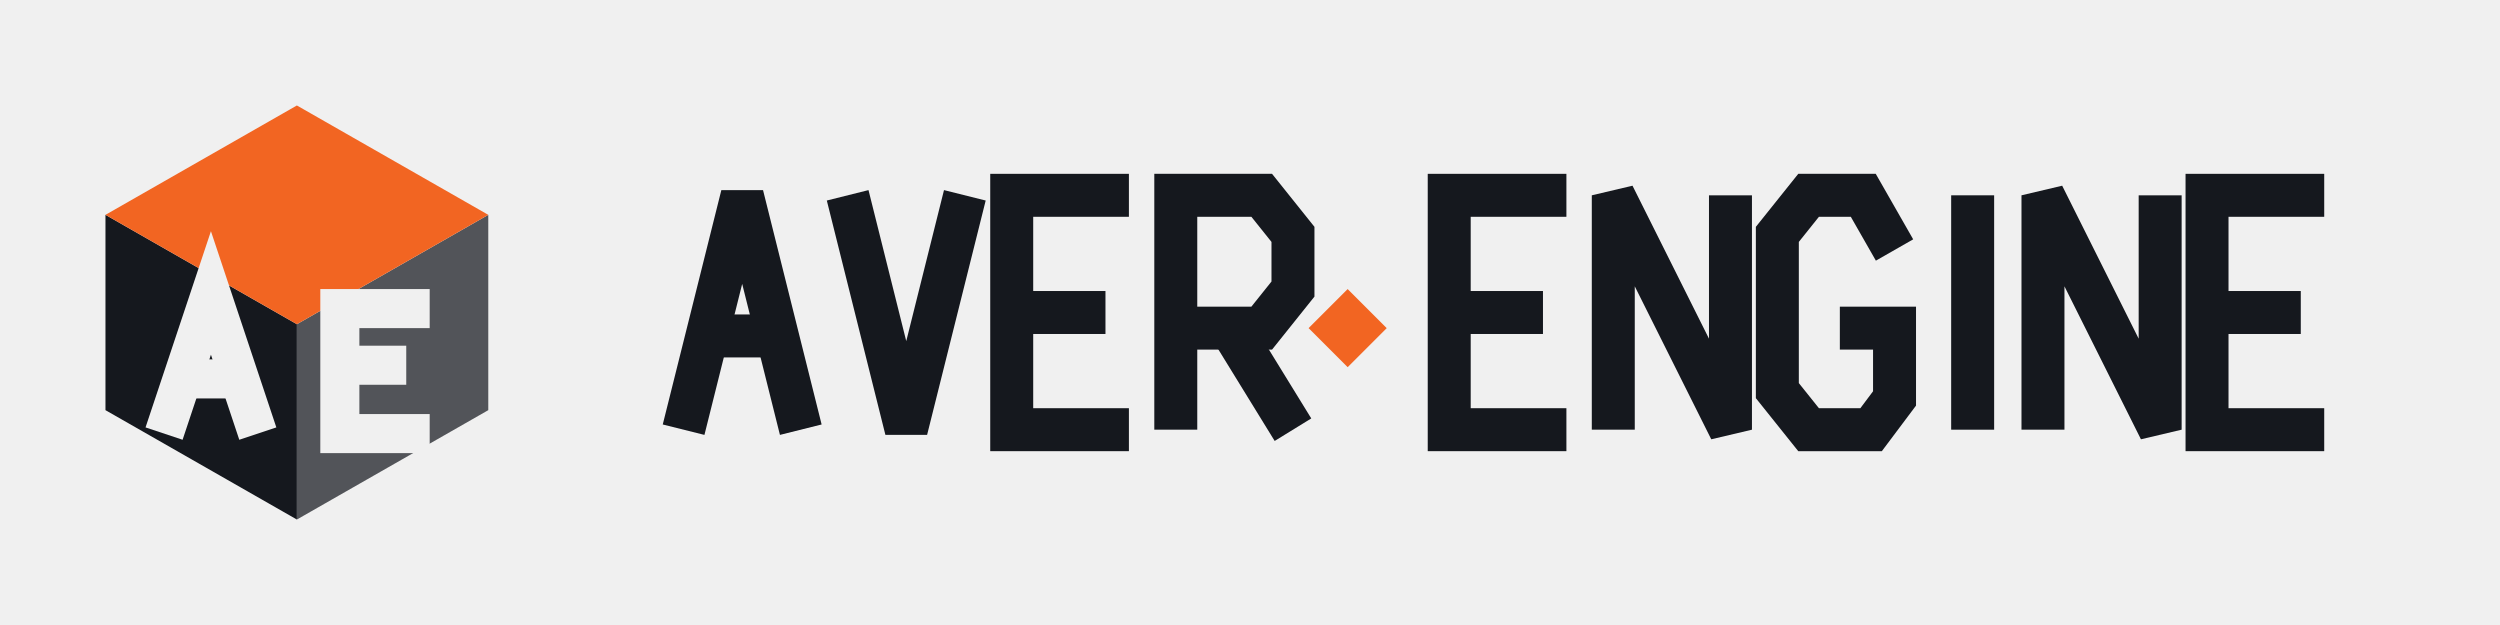
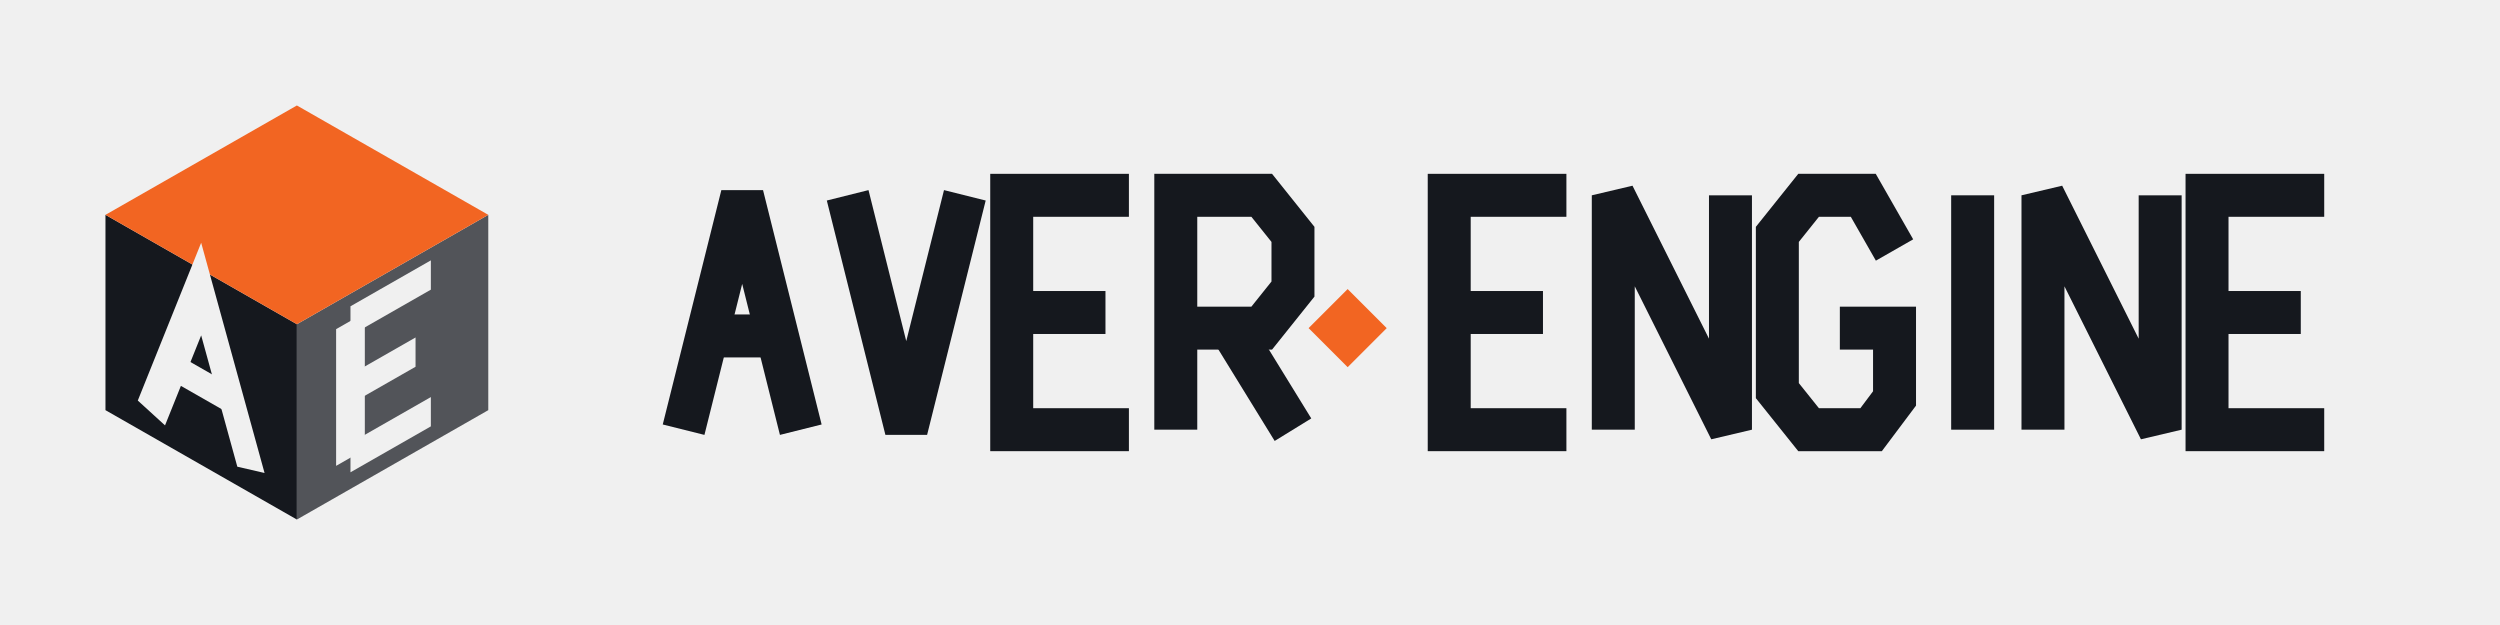
<svg xmlns="http://www.w3.org/2000/svg" viewBox="0 0 640 160" role="img" aria-label="AVER ENGINE" shape-rendering="geometricPrecision">
  <style>svg{color:#15181e}@media (prefers-color-scheme:dark){svg{color:#EAEDF2}}</style>
  <defs>
    <mask id="aeCutW" maskUnits="userSpaceOnUse" x="0" y="0" width="256" height="256">
      <rect width="256" height="256" fill="#fff" />
-       <g fill="none" stroke="#000" stroke-width="20" stroke-linejoin="miter" stroke-linecap="butt" stroke-miterlimit="8">
-         <path d="M60,190 L84,118 L108,190" />
-         <path d="M69,162 L99,162" />
-         <path d="M196,126 L150,126 L150,190 L196,190" />
-         <path d="M150,155 L184,155" />
+       <g fill="none" stroke="#000" stroke-width="15" stroke-linejoin="miter" stroke-linecap="butt">
+         <g transform="matrix(0.98,0.56,0,1,30,78)">
+           <path d="M24,88 L50,10 L76,88" />
+           <path d="M34,58 L66,58" />
+         </g>
+         <g transform="matrix(0.98,-0.56,0,1,128,134)">
+           <path d="M28,14 L28,84" />
+           <path d="M28,14 L70,14" />
+           <path d="M28,49 L62,49" />
+           <path d="M28,84 L70,84" />
+         </g>
      </g>
    </mask>
  </defs>
  <g transform="translate(12,16) scale(0.5)">
    <g mask="url(#aeCutW)">
      <polygon points="30,78 128,134 128,234 30,178" fill="currentColor" />
      <polygon points="128,134 226,78 226,178 128,234" fill="currentColor" opacity="0.72" />
      <polygon points="128,22 226,78 128,134 30,78" fill="#F26522" />
    </g>
  </g>
  <g fill="none" stroke="currentColor" stroke-width="11" stroke-linecap="butt" stroke-linejoin="miter">
    <path d="M175,110 L190,50 L205,110" />
    <path d="M181,86 L199,86" />
    <path d="M217,50 L232,110 L247,50" />
    <path d="M289,50 L259,50 L259,110 L289,110" />
    <path d="M259,80 L283,80" />
    <path d="M301,110 L301,50 L323,50 L331,60 L331,74 L323,84 L301,84" />
    <path d="M315,84 L331,110" />
    <path d="M401,50 L371,50 L371,110 L401,110" />
    <path d="M371,80 L395,80" />
    <path d="M413,110 L413,50 L443,110 L443,50" />
    <path d="M485,64 L477,50 L463,50 L455,60 L455,100 L463,110 L479,110 L485,102 L485,84 L471,84" />
    <path d="M505,50 L505,110" />
    <path d="M523,110 L523,50 L553,110 L553,50" />
    <path d="M595,50 L565,50 L565,110 L595,110" />
    <path d="M565,80 L589,80" />
  </g>
  <polygon fill="#F26522" points="345,74 355,84 345,94 335,84" />
</svg>
